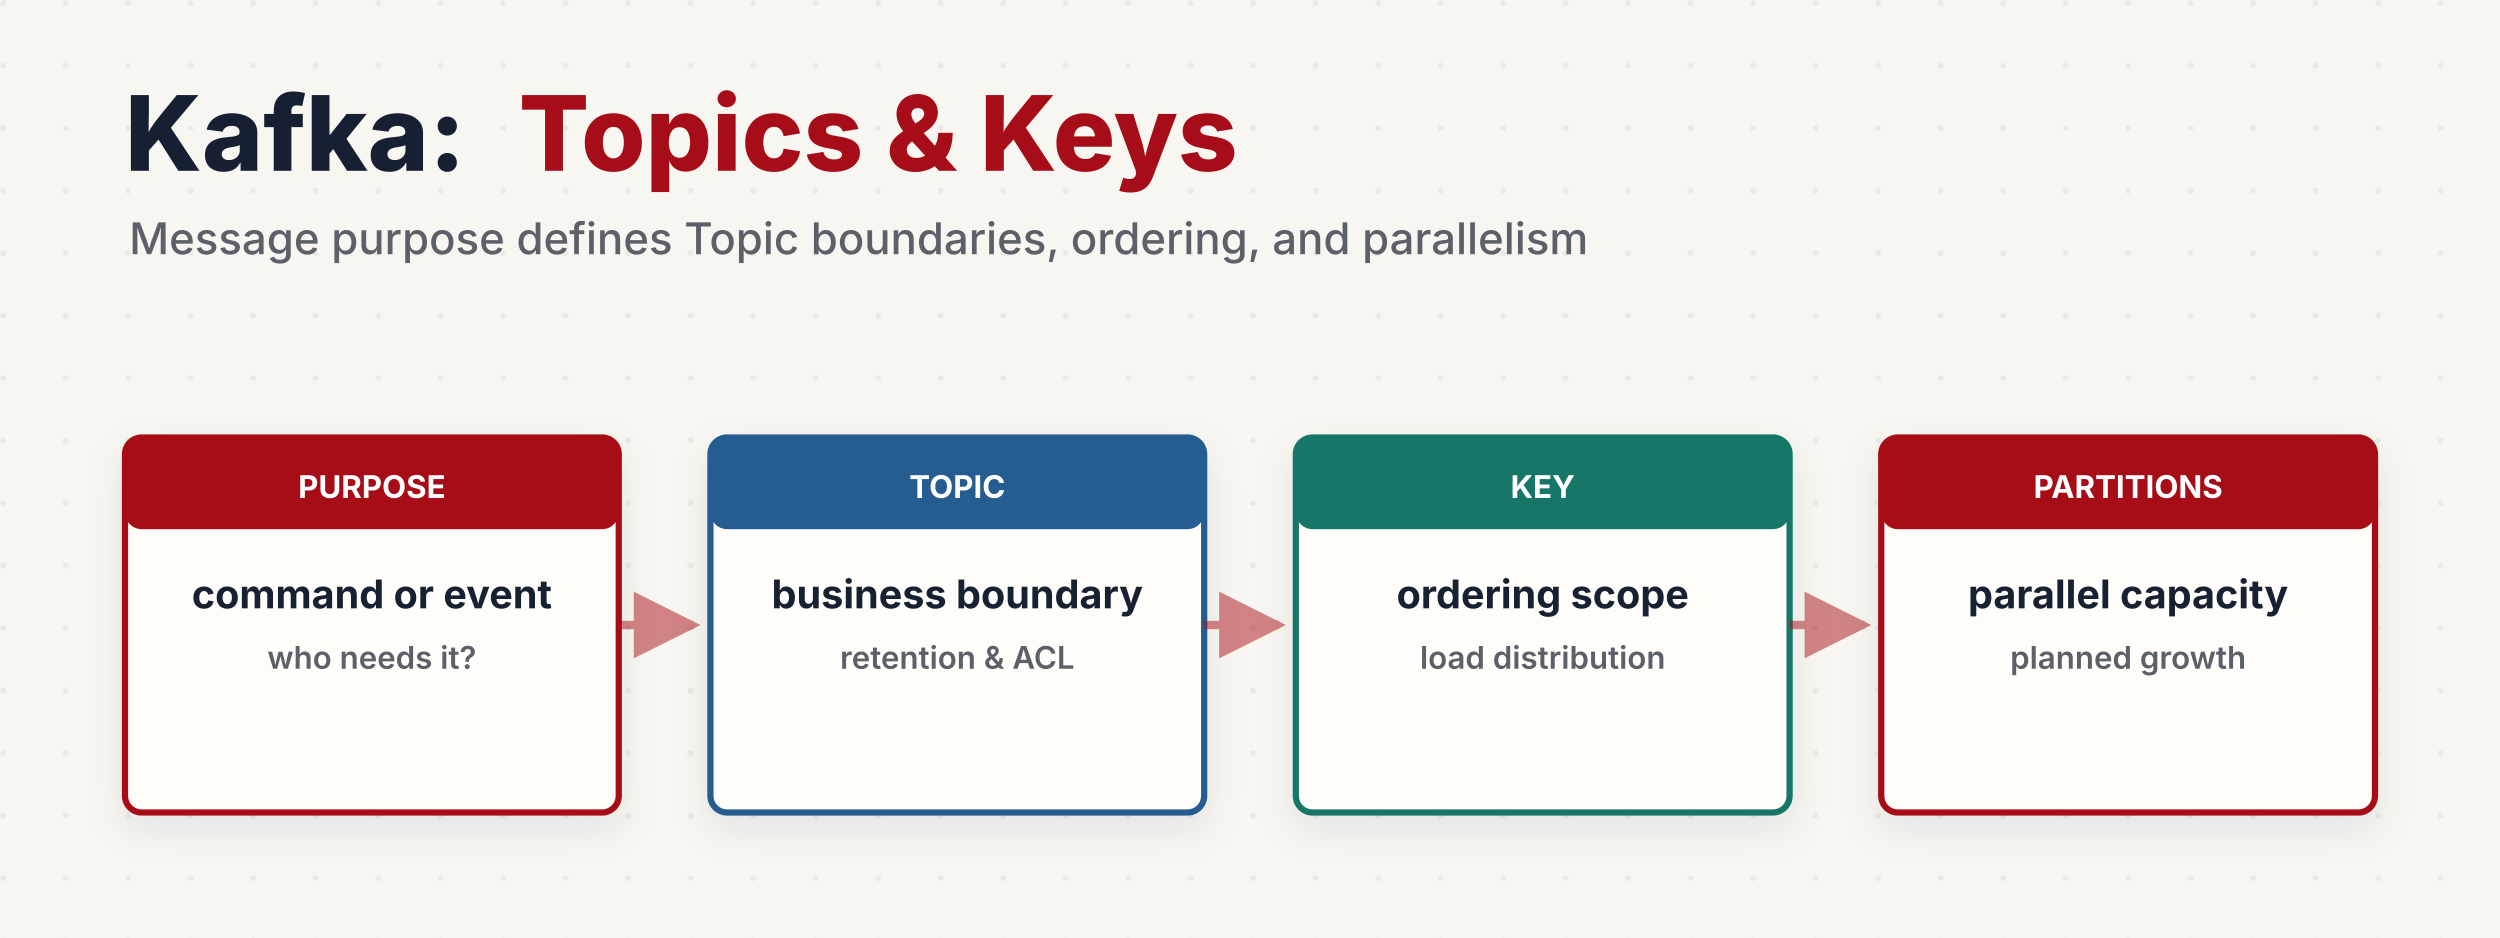
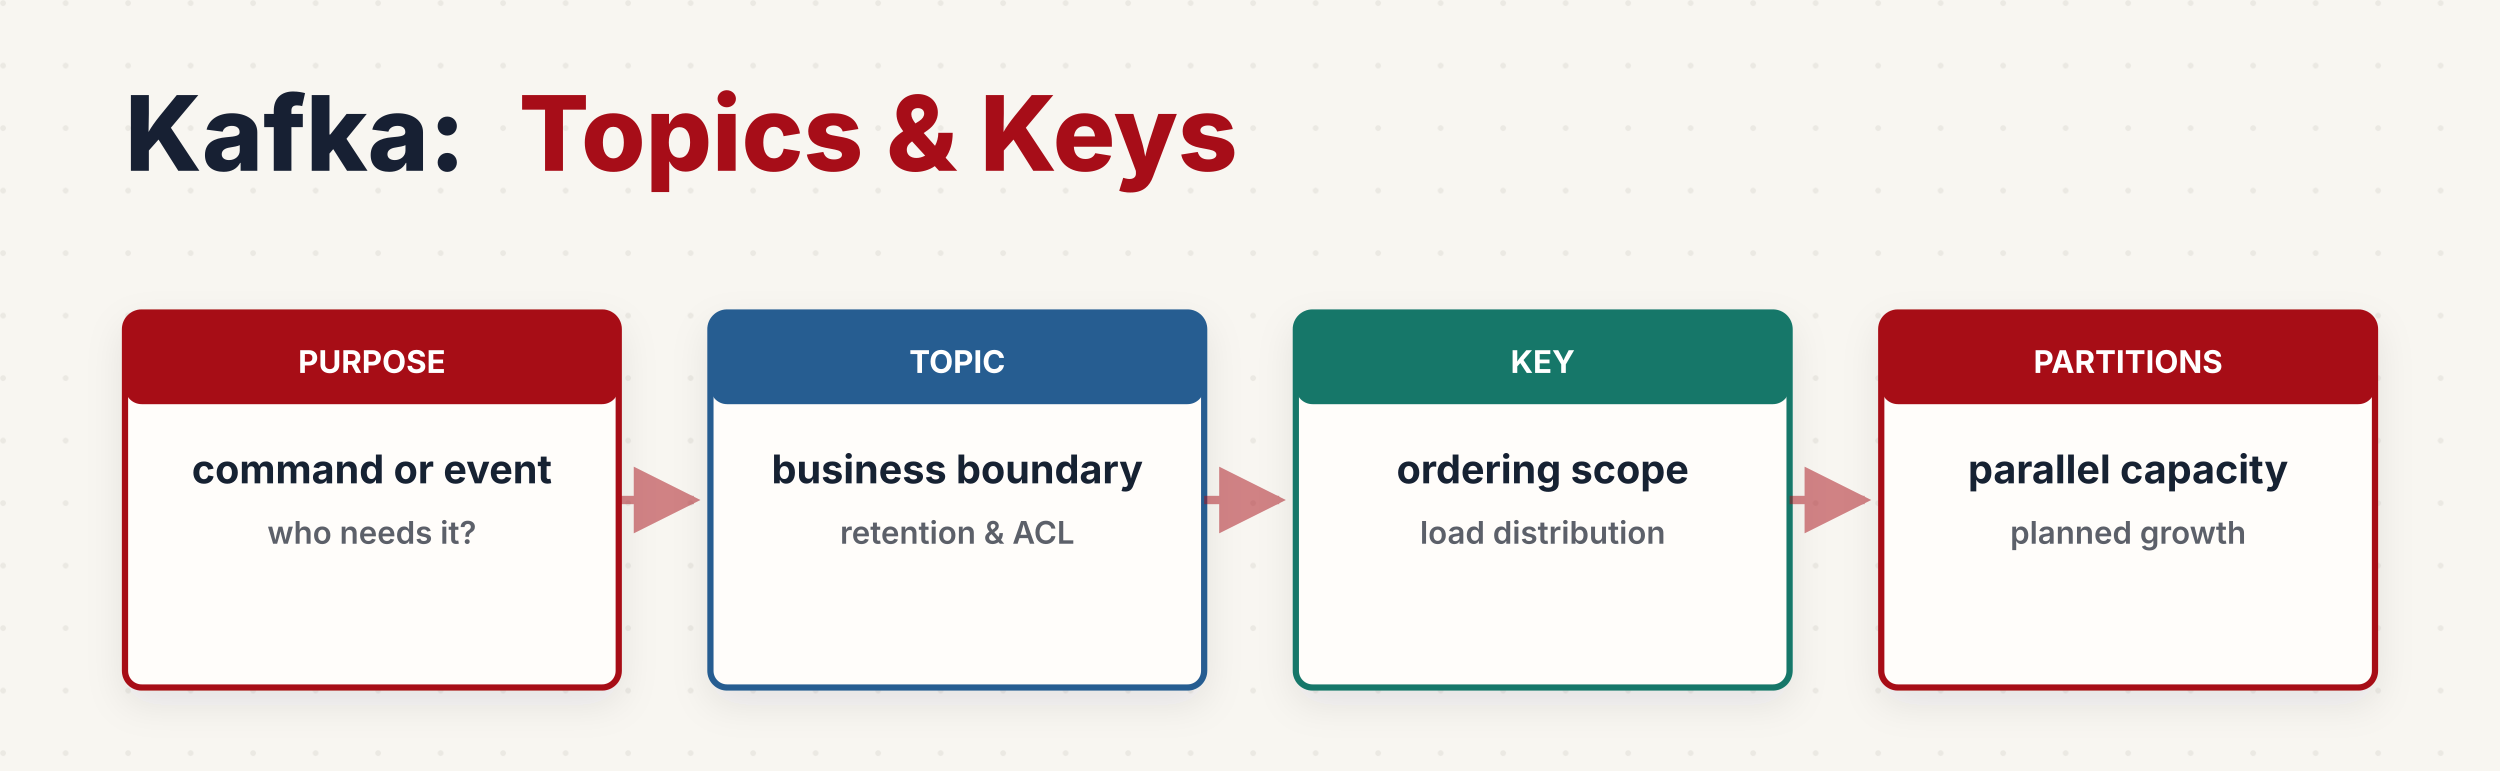
- <svg xmlns="http://www.w3.org/2000/svg" width="960" height="360" viewBox="0 0 1200 450" role="img" aria-labelledby="title desc">
+ <svg xmlns="http://www.w3.org/2000/svg" width="960" height="296" viewBox="0 0 1200 370" role="img" aria-labelledby="title desc">
  <defs>
    <pattern id="grid" width="30" height="30" patternUnits="userSpaceOnUse">
      <circle cx="1.5" cy="1.5" r="1.4" fill="#d9d6cf" opacity=".42" />
    </pattern>
    <filter id="shadow" x="-20%" y="-20%" width="140%" height="140%">
      <feDropShadow dx="0" dy="7" stdDeviation="9" flood-color="#172033" flood-opacity=".08" />
    </filter>
    <marker id="arrow" viewBox="0 0 10 10" refX="9" refY="5" markerWidth="8" markerHeight="8" orient="auto">
      <path d="M0 0 10 5 0 10Z" fill="#a70d18" />
    </marker>
    <marker id="arrowBlue" viewBox="0 0 10 10" refX="9" refY="5" markerWidth="8" markerHeight="8" orient="auto">
      <path d="M0 0 10 5 0 10Z" fill="#275d91" />
    </marker>
    <marker id="arrowGreen" viewBox="0 0 10 10" refX="9" refY="5" markerWidth="8" markerHeight="8" orient="auto">
      <path d="M0 0 10 5 0 10Z" fill="#187769" />
    </marker>
  </defs>
  <rect width="1200" height="800" fill="#f8f6f1" />
  <rect width="1200" height="800" fill="url(#grid)" />
  <g font-family="Inter,ui-sans-serif,system-ui,-apple-system,'Segoe UI',sans-serif">
    <text x="60" y="82" text-anchor="start" fill="#172033" font-size="50" font-weight="760">Kafka: </text>
    <text x="249" y="82" text-anchor="start" fill="#a70d18" font-size="50" font-weight="760">Topics &amp; Keys</text>
-     <text x="62" y="122" text-anchor="start" fill="#5c6069" font-size="21" font-weight="500">Message purpose defines Topic boundaries, ordering, and parallelism</text>
-     <g filter="url(#shadow)">
-       <rect x="60" y="210" width="237" height="180" rx="8" fill="#fffdfa" stroke="#a70d18" stroke-width="3" />
-       <rect x="60" y="210" width="237" height="44" rx="8" fill="#a70d18" />
-       <text x="178.5" y="239" text-anchor="middle" fill="#fff" font-size="15" font-weight="750">PURPOSE</text>
-       <text x="178.5" y="292" text-anchor="middle" fill="#172033" font-size="19" font-weight="720">command or event</text>
-       <text x="178.5" y="321" text-anchor="middle" fill="#5c6069" font-size="15" font-weight="600">who needs it?</text>
-     </g>
-     <line x1="297" y1="300" x2="333" y2="300" stroke="#a70d18" stroke-width="4" opacity="0.5" marker-end="url(#arrow)" />
-     <g filter="url(#shadow)">
-       <rect x="341" y="210" width="237" height="180" rx="8" fill="#fffdfa" stroke="#275d91" stroke-width="3" />
-       <rect x="341" y="210" width="237" height="44" rx="8" fill="#275d91" />
-       <text x="459.5" y="239" text-anchor="middle" fill="#fff" font-size="15" font-weight="750">TOPIC</text>
-       <text x="459.5" y="292" text-anchor="middle" fill="#172033" font-size="19" font-weight="720">business boundary</text>
-       <text x="459.5" y="321" text-anchor="middle" fill="#5c6069" font-size="15" font-weight="600">retention &amp; ACL</text>
-     </g>
-     <line x1="578" y1="300" x2="614" y2="300" stroke="#a70d18" stroke-width="4" opacity="0.5" marker-end="url(#arrow)" />
-     <g filter="url(#shadow)">
-       <rect x="622" y="210" width="237" height="180" rx="8" fill="#fffdfa" stroke="#187769" stroke-width="3" />
-       <rect x="622" y="210" width="237" height="44" rx="8" fill="#187769" />
-       <text x="740.5" y="239" text-anchor="middle" fill="#fff" font-size="15" font-weight="750">KEY</text>
-       <text x="740.5" y="292" text-anchor="middle" fill="#172033" font-size="19" font-weight="720">ordering scope</text>
-       <text x="740.5" y="321" text-anchor="middle" fill="#5c6069" font-size="15" font-weight="600">load distribution</text>
-     </g>
-     <line x1="859" y1="300" x2="895" y2="300" stroke="#a70d18" stroke-width="4" opacity="0.5" marker-end="url(#arrow)" />
-     <g filter="url(#shadow)">
-       <rect x="903" y="210" width="237" height="180" rx="8" fill="#fffdfa" stroke="#a70d18" stroke-width="3" />
-       <rect x="903" y="210" width="237" height="44" rx="8" fill="#a70d18" />
-       <text x="1021.5" y="239" text-anchor="middle" fill="#fff" font-size="15" font-weight="750">PARTITIONS</text>
-       <text x="1021.5" y="292" text-anchor="middle" fill="#172033" font-size="19" font-weight="720">parallel capacity</text>
-       <text x="1021.5" y="321" text-anchor="middle" fill="#5c6069" font-size="15" font-weight="600">planned growth</text>
+     <g transform="translate(0 -60)">
+       <g filter="url(#shadow)">
+         <rect x="60" y="210" width="237" height="180" rx="8" fill="#fffdfa" stroke="#a70d18" stroke-width="3" />
+         <rect x="60" y="210" width="237" height="44" rx="8" fill="#a70d18" />
+         <text x="178.5" y="239" text-anchor="middle" fill="#fff" font-size="15" font-weight="750">PURPOSE</text>
+         <text x="178.5" y="292" text-anchor="middle" fill="#172033" font-size="19" font-weight="720">command or event</text>
+         <text x="178.5" y="321" text-anchor="middle" fill="#5c6069" font-size="15" font-weight="600">who needs it?</text>
+       </g>
+       <line x1="297" y1="300" x2="333" y2="300" stroke="#a70d18" stroke-width="4" opacity="0.5" marker-end="url(#arrow)" />
+       <g filter="url(#shadow)">
+         <rect x="341" y="210" width="237" height="180" rx="8" fill="#fffdfa" stroke="#275d91" stroke-width="3" />
+         <rect x="341" y="210" width="237" height="44" rx="8" fill="#275d91" />
+         <text x="459.5" y="239" text-anchor="middle" fill="#fff" font-size="15" font-weight="750">TOPIC</text>
+         <text x="459.5" y="292" text-anchor="middle" fill="#172033" font-size="19" font-weight="720">business boundary</text>
+         <text x="459.5" y="321" text-anchor="middle" fill="#5c6069" font-size="15" font-weight="600">retention &amp; ACL</text>
+       </g>
+       <line x1="578" y1="300" x2="614" y2="300" stroke="#a70d18" stroke-width="4" opacity="0.5" marker-end="url(#arrow)" />
+       <g filter="url(#shadow)">
+         <rect x="622" y="210" width="237" height="180" rx="8" fill="#fffdfa" stroke="#187769" stroke-width="3" />
+         <rect x="622" y="210" width="237" height="44" rx="8" fill="#187769" />
+         <text x="740.5" y="239" text-anchor="middle" fill="#fff" font-size="15" font-weight="750">KEY</text>
+         <text x="740.5" y="292" text-anchor="middle" fill="#172033" font-size="19" font-weight="720">ordering scope</text>
+         <text x="740.5" y="321" text-anchor="middle" fill="#5c6069" font-size="15" font-weight="600">load distribution</text>
+       </g>
+       <line x1="859" y1="300" x2="895" y2="300" stroke="#a70d18" stroke-width="4" opacity="0.5" marker-end="url(#arrow)" />
+       <g filter="url(#shadow)">
+         <rect x="903" y="210" width="237" height="180" rx="8" fill="#fffdfa" stroke="#a70d18" stroke-width="3" />
+         <rect x="903" y="210" width="237" height="44" rx="8" fill="#a70d18" />
+         <text x="1021.5" y="239" text-anchor="middle" fill="#fff" font-size="15" font-weight="750">PARTITIONS</text>
+         <text x="1021.5" y="292" text-anchor="middle" fill="#172033" font-size="19" font-weight="720">parallel capacity</text>
+         <text x="1021.5" y="321" text-anchor="middle" fill="#5c6069" font-size="15" font-weight="600">planned growth</text>
+       </g>
    </g>
  </g>
</svg>
